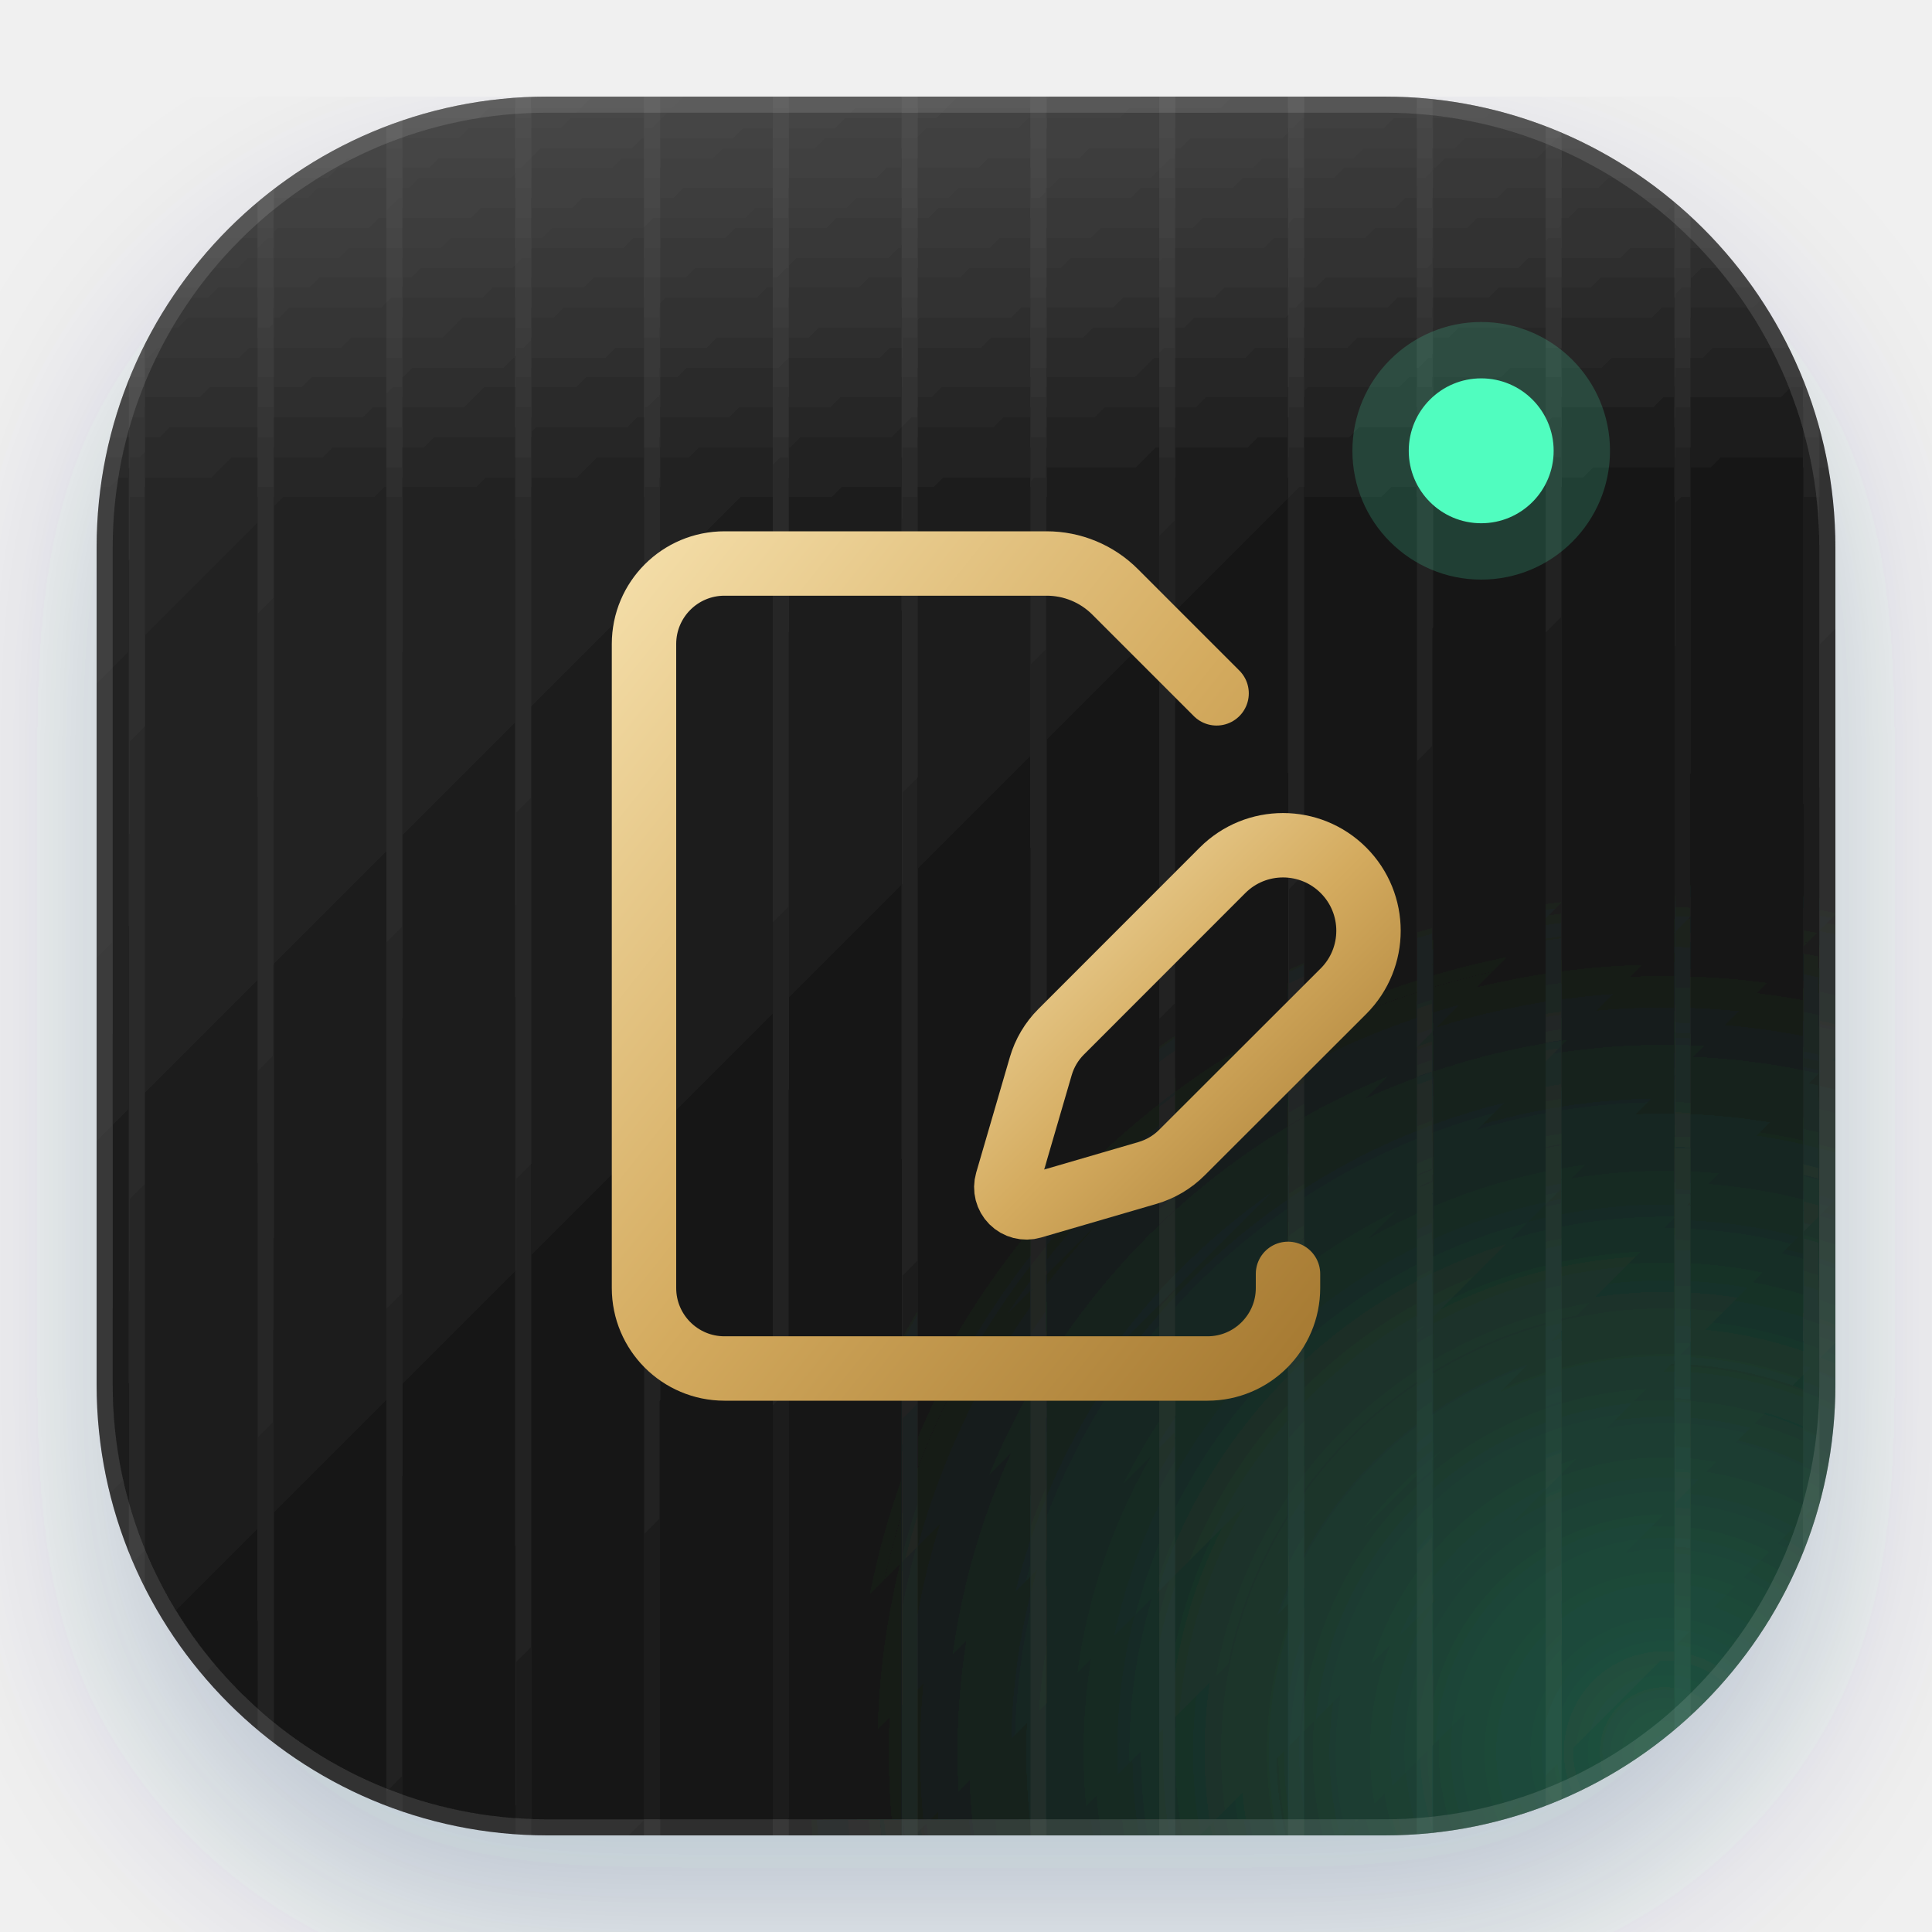
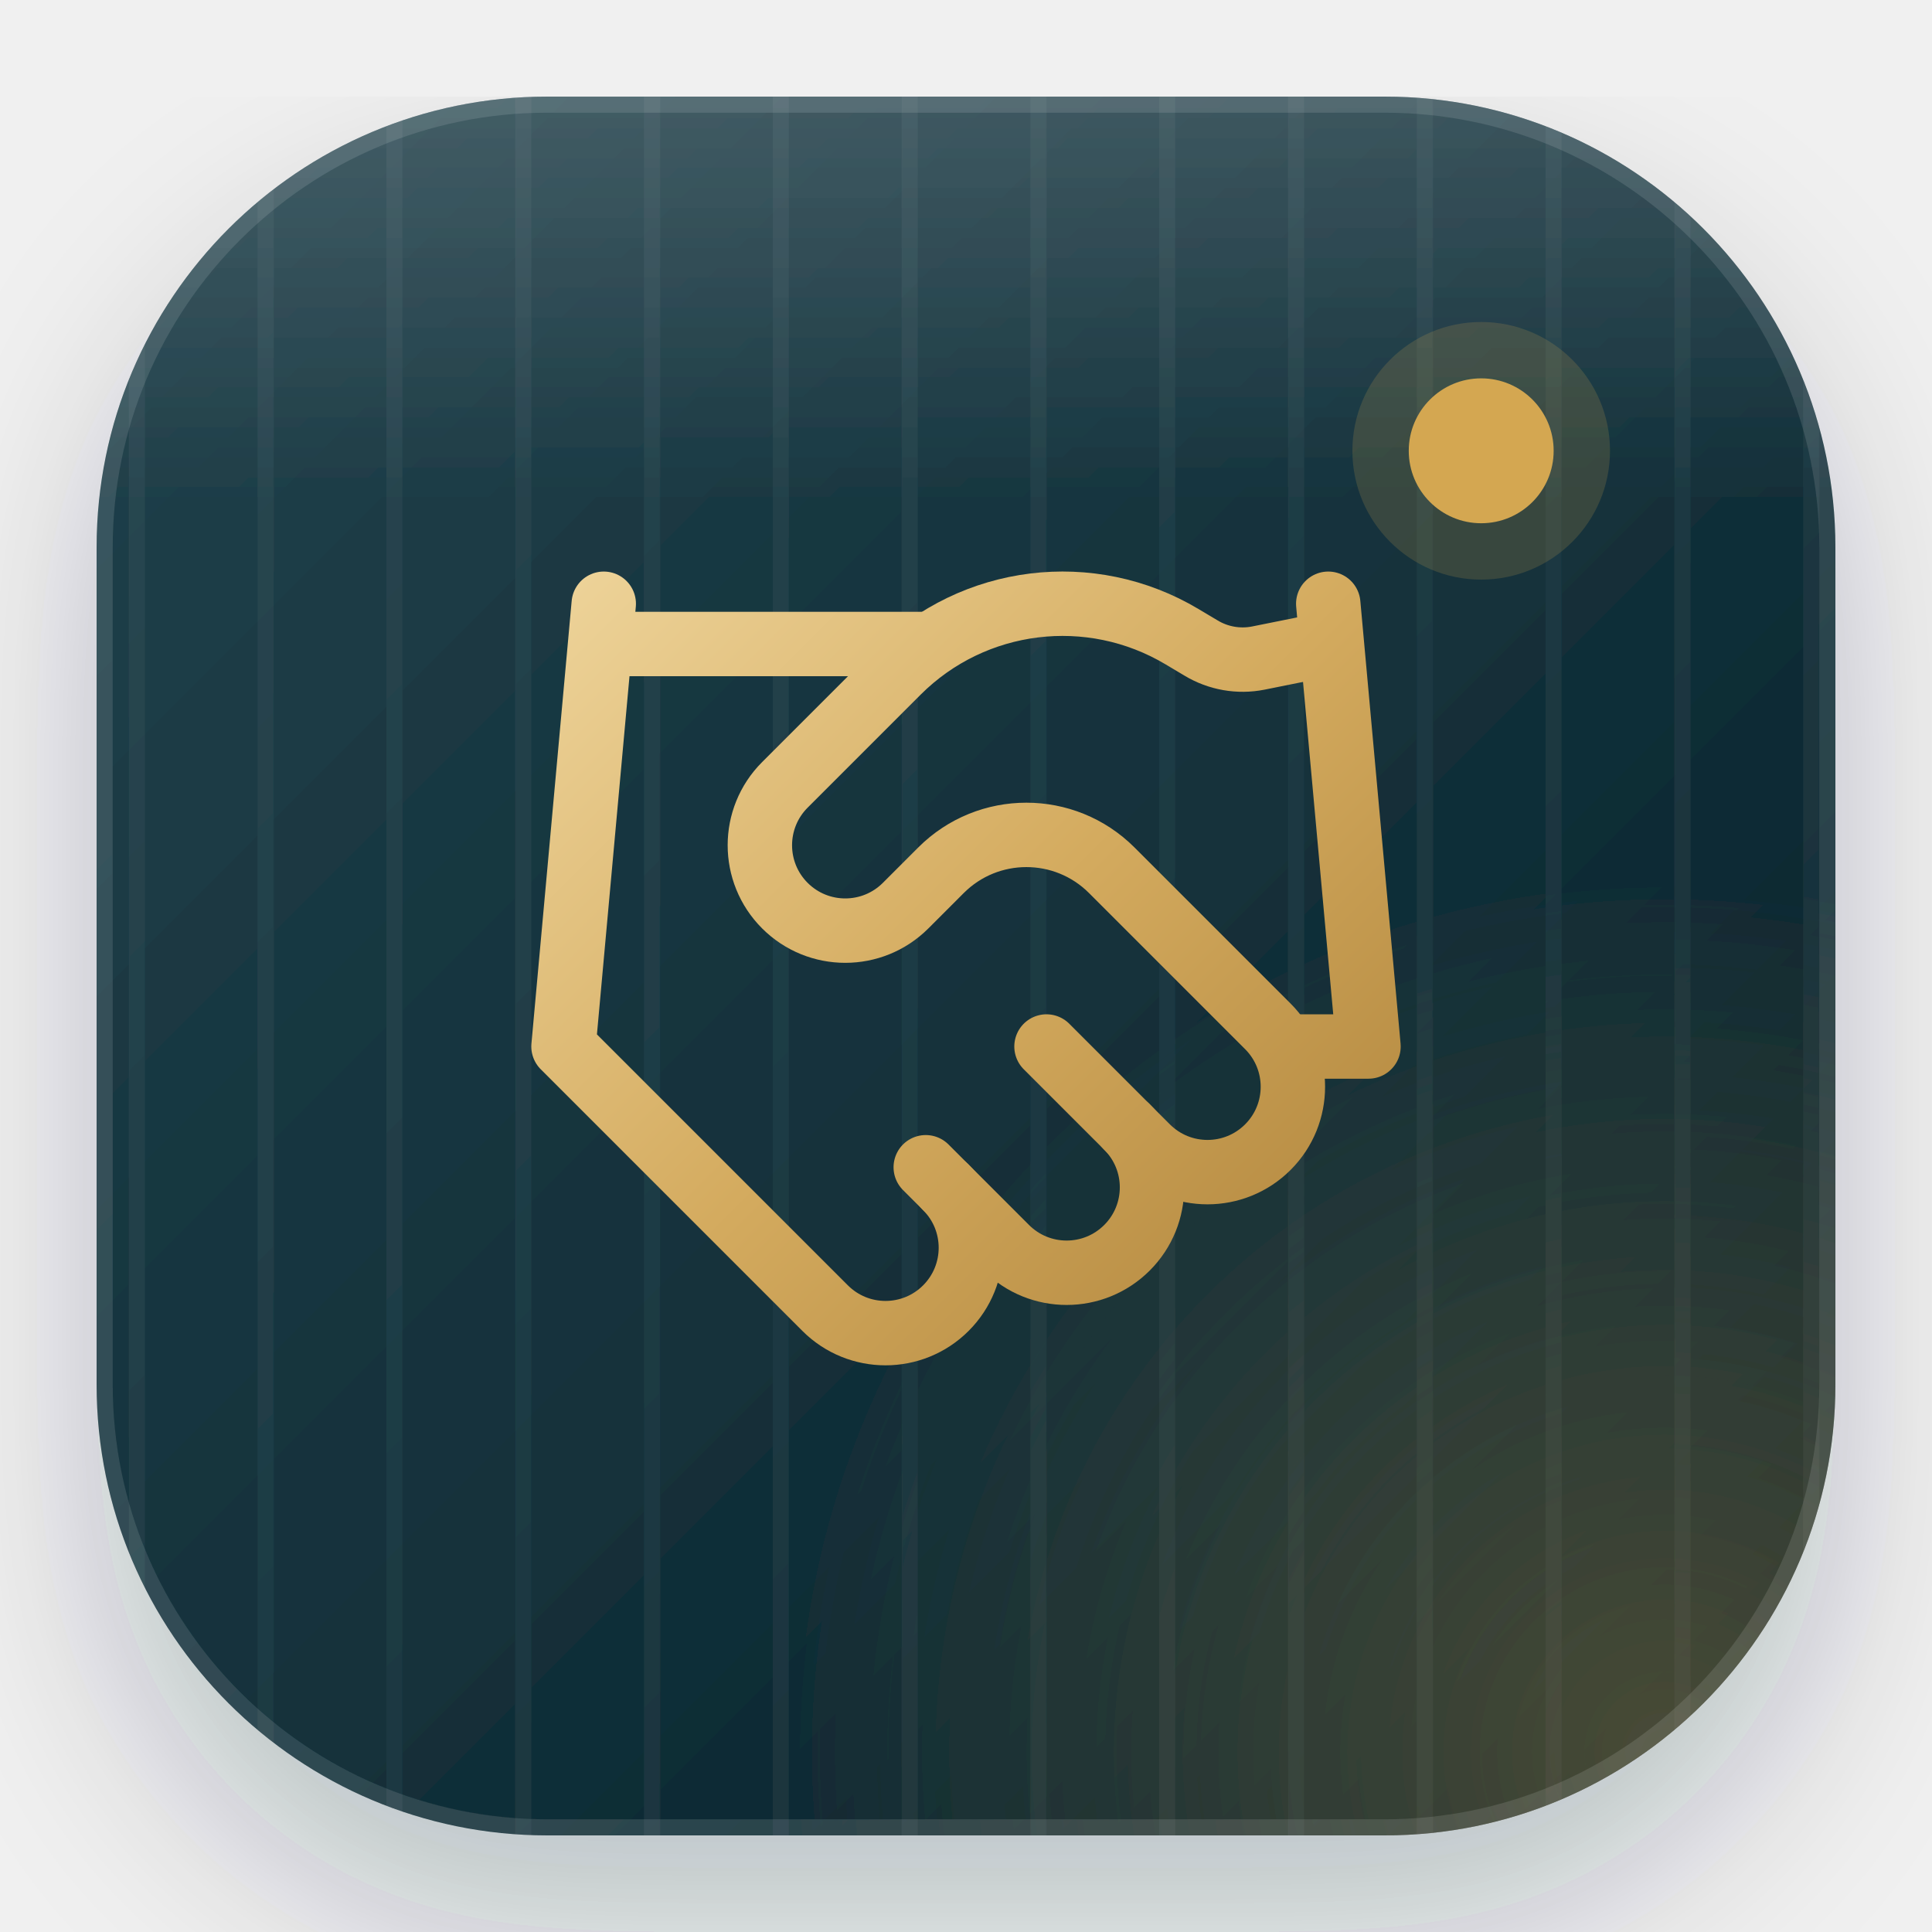
<svg xmlns="http://www.w3.org/2000/svg" viewBox="0 0 120 120" role="img" aria-hidden="true">
  <defs>
    <linearGradient id="body" x1="0" y1="0" x2="1" y2="1">
-       <stop offset="0" stop-color="#2b2b2b" />
-       <stop offset=".55" stop-color="#161616" />
-       <stop offset="1" stop-color="#0b0b0b" />
+       <stop offset="0" stop-color="#22424c" />
+       <stop offset=".55" stop-color="#12303a" />
+       <stop offset="1" stop-color="#0b2027" />
    </linearGradient>
-     <linearGradient id="gold" x1="0" y1="0" x2="1" y2="1">
+     <linearGradient id="gold" gradientUnits="userSpaceOnUse" x1="0" y1="0" x2="24" y2="24">
      <stop offset="0" stop-color="#f3dca6" />
      <stop offset=".5" stop-color="#d4ab5f" />
      <stop offset="1" stop-color="#a77b33" />
    </linearGradient>
    <radialGradient id="mint" cx=".9" cy=".95" r=".5">
-       <stop offset="0" stop-color="#51fec0" stop-opacity=".3" />
-       <stop offset="1" stop-color="#51fec0" stop-opacity="0" />
+       <stop offset="0" stop-color="#d4a752" stop-opacity=".3" />
+       <stop offset="1" stop-color="#d4a752" stop-opacity="0" />
    </radialGradient>
    <linearGradient id="sheen" x1="0" y1="0" x2="0" y2="1">
      <stop offset="0" stop-color="#fff" stop-opacity=".16" />
      <stop offset=".45" stop-color="#fff" stop-opacity="0" />
    </linearGradient>
    <pattern id="grid" width="8" height="120" patternUnits="userSpaceOnUse">
      <rect width="1" height="120" fill="#fff" fill-opacity=".045" />
    </pattern>
    <clipPath id="tile">
      <rect x="6" y="6" width="108" height="108" rx="28" />
    </clipPath>
    <filter id="drop" x="-20%" y="-20%" width="140%" height="150%">
-       <feDropShadow dx="0" dy="6" stdDeviation="6" flood-color="#0c3860" flood-opacity=".22" />
+       <feDropShadow dx="0" dy="6" stdDeviation="6" flood-color="#0f2a33" flood-opacity=".22" />
    </filter>
  </defs>
  <g filter="url(#drop)">
    <rect x="6" y="6" width="108" height="108" rx="28" fill="url(#body)" />
    <g clip-path="url(#tile)">
      <rect x="6" y="6" width="108" height="108" fill="url(#grid)" />
      <rect x="6" y="6" width="108" height="108" fill="url(#mint)" />
      <rect x="6" y="6" width="108" height="56" fill="url(#sheen)" />
    </g>
    <rect x="6.5" y="6.5" width="107" height="107" rx="27.5" fill="none" stroke="#fff" stroke-opacity=".12" />
  </g>
  <g transform="translate(30 30) scale(2.5)" fill="none" stroke="url(#gold)" stroke-width="1.6" stroke-linecap="round" stroke-linejoin="round">
-     <path d="m18.226 5.226-2.52-2.52A2.4 2.4 0 0 0 14 2H6a2 2 0 0 0-2 2v16a2 2 0 0 0 2 2h12a2 2 0 0 0 2-2v-.351" />
-     <path d="M21.378 12.626a1 1 0 0 0-3.004-3.004l-4.01 4.012a2 2 0 0 0-.506.854l-.837 2.87a.5.5 0 0 0 .62.62l2.87-.837a2 2 0 0 0 .854-.506z" />
-     <path d="M8 18h1" />
+     <path d="m11 17 2 2a1 1 0 1 0 3-3" />
+     <path d="m14 14 2.5 2.5a1 1 0 1 0 3-3l-3.88-3.88a3 3 0 0 0-4.24 0l-.88.88a1 1 0 1 1-3-3l2.81-2.81a5.79 5.79 0 0 1 7.06-.87l.47.28a2 2 0 0 0 1.42.25L21 4" />
+     <path d="m21 3 1 11h-2" />
+     <path d="M3 3 2 14l6.5 6.5a1 1 0 1 0 3-3" />
+     <path d="M3 4h8" />
  </g>
-   <circle cx="92" cy="28" r="4.5" fill="#51fec0" />
-   <circle cx="92" cy="28" r="8" fill="#51fec0" fill-opacity=".18" />
+   <circle cx="92" cy="28" r="4.5" fill="#d4a752" />
+   <circle cx="92" cy="28" r="8" fill="#d4a752" fill-opacity=".18" />
</svg>
